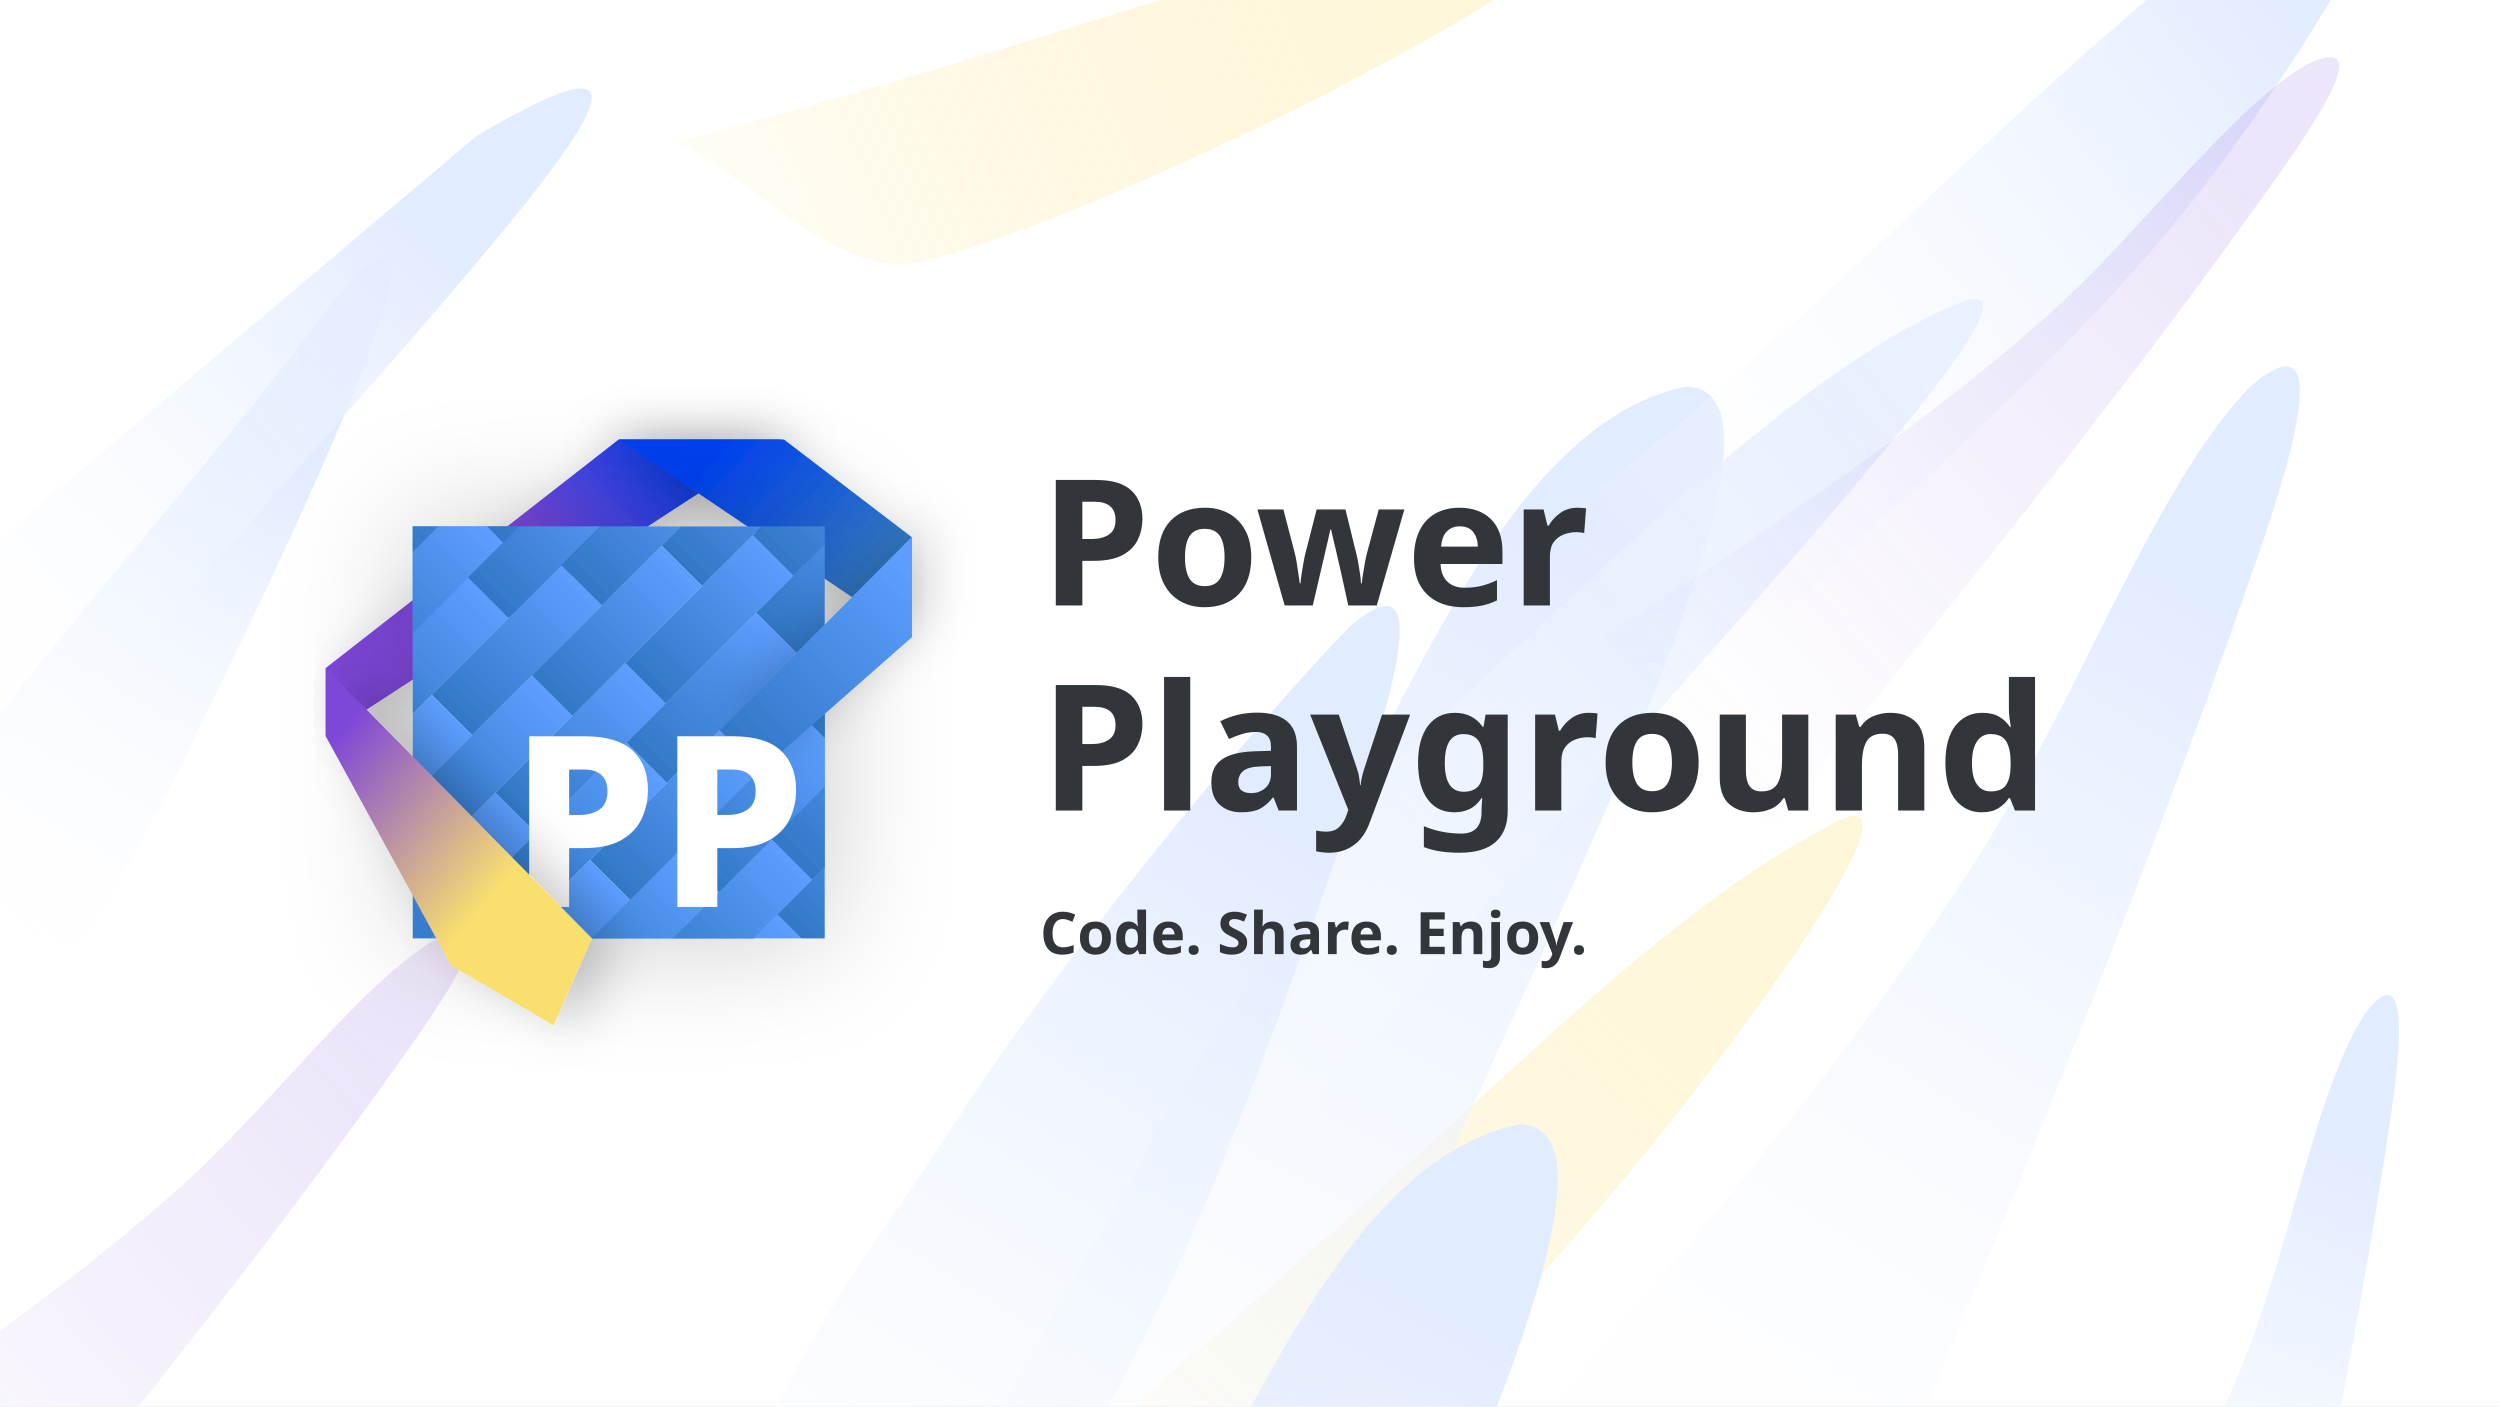
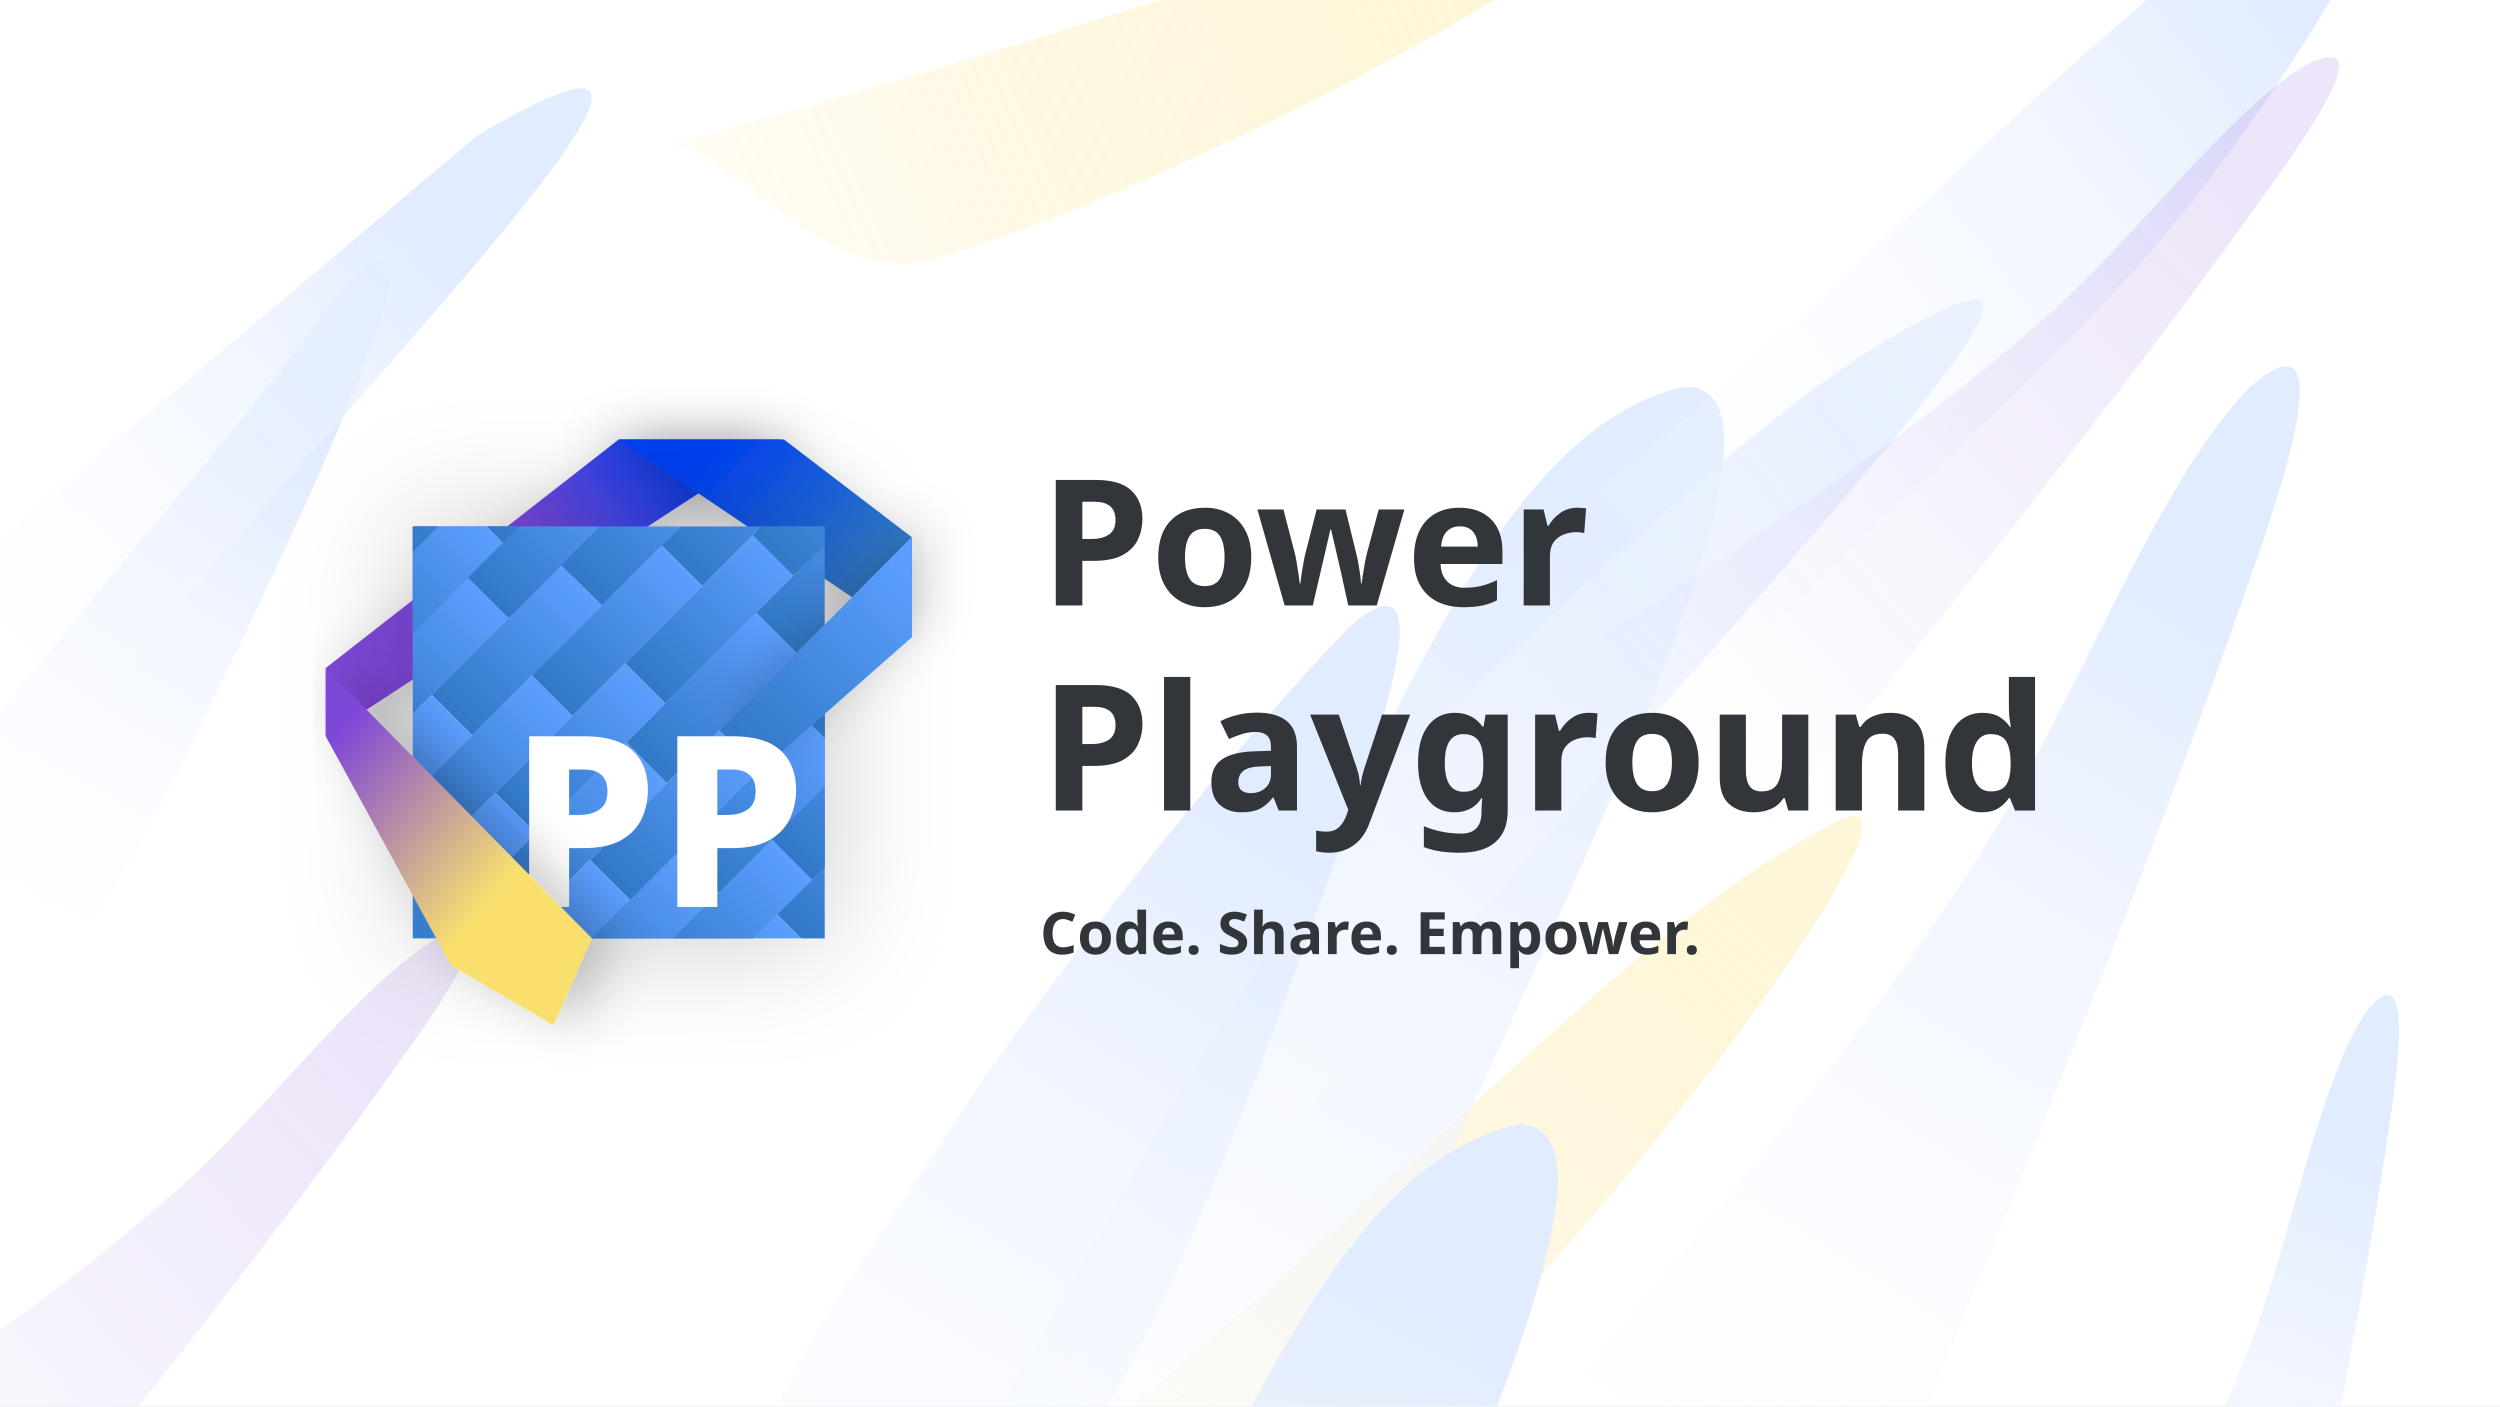
<svg xmlns="http://www.w3.org/2000/svg" xmlns:ns1="http://vectornator.io" xmlns:xlink="http://www.w3.org/1999/xlink" height="100%" stroke-miterlimit="10" style="fill-rule:nonzero;clip-rule:evenodd;stroke-linecap:round;stroke-linejoin:round;" version="1.1" viewBox="5.68434e-14 212 1024 576" width="100%" xml:space="preserve">
  <defs>
    <path d="M5.68434e-14 212L1024 212L1024 212L1024 788L1024 788L5.68434e-14 788L5.68434e-14 788L5.68434e-14 212L5.68434e-14 212Z" id="Fill" />
    <linearGradient gradientTransform="matrix(1 0 0 1 0 0)" gradientUnits="userSpaceOnUse" id="LinearGradient" x1="468.684" x2="716.113" y1="872.198" y2="591.406">
      <stop offset="0" stop-color="#ffbd00" stop-opacity="0" />
      <stop offset="1" stop-color="#f9e06e" stop-opacity="0.261" />
    </linearGradient>
    <linearGradient gradientTransform="matrix(1 0 0 1 0 0)" gradientUnits="userSpaceOnUse" id="LinearGradient_2" x1="-3.991" x2="119.956" y1="613.603" y2="400.46">
      <stop offset="0" stop-color="#ffffff" stop-opacity="0" />
      <stop offset="1" stop-color="#e2ecff" />
    </linearGradient>
    <linearGradient gradientTransform="matrix(1 0 0 1 -33.1374 42.3192)" gradientUnits="userSpaceOnUse" id="LinearGradient_3" x1="-2.358" x2="199.923" y1="459.978" y2="259.069">
      <stop offset="0" stop-color="#ffffff" stop-opacity="0" />
      <stop offset="1" stop-color="#e2ecff" />
    </linearGradient>
    <linearGradient gradientTransform="matrix(1 0 0 1 0 0)" gradientUnits="userSpaceOnUse" id="LinearGradient_4" x1="653.448" x2="914.006" y1="873.172" y2="461.109">
      <stop offset="0" stop-color="#ffffff" stop-opacity="0" />
      <stop offset="1" stop-color="#e2ecff" />
    </linearGradient>
    <linearGradient gradientTransform="matrix(1 0 0 1 0 0)" gradientUnits="userSpaceOnUse" id="LinearGradient_5" x1="383.603" x2="665.908" y1="971.185" y2="443.043">
      <stop offset="0" stop-color="#ffffff" stop-opacity="0" />
      <stop offset="1" stop-color="#e2ecff" />
    </linearGradient>
    <linearGradient gradientTransform="matrix(0.705252 0.239292 -0.269748 0.715396 248.864 -141.091)" gradientUnits="userSpaceOnUse" id="LinearGradient_6" x1="653.448" x2="914.006" y1="873.172" y2="461.109">
      <stop offset="0" stop-color="#ffffff" stop-opacity="0" />
      <stop offset="1" stop-color="#e2ecff" />
    </linearGradient>
    <linearGradient gradientTransform="matrix(0.634176 -0.127439 0.11538 0.647979 341.693 504.298)" gradientUnits="userSpaceOnUse" id="LinearGradient_7" x1="653.448" x2="914.006" y1="873.172" y2="461.109">
      <stop offset="0" stop-color="#ffffff" stop-opacity="0" />
      <stop offset="1" stop-color="#e2ecff" />
    </linearGradient>
    <linearGradient gradientTransform="matrix(1 0 0 1 -68.1738 302.126)" gradientUnits="userSpaceOnUse" id="LinearGradient_8" x1="383.603" x2="665.908" y1="971.185" y2="443.043">
      <stop offset="0" stop-color="#ffffff" stop-opacity="0" />
      <stop offset="1" stop-color="#e2ecff" />
    </linearGradient>
    <linearGradient gradientTransform="matrix(1 0 0 1 -368.676 98.1451)" gradientUnits="userSpaceOnUse" id="LinearGradient_9" x1="653.448" x2="914.006" y1="873.172" y2="461.109">
      <stop offset="0" stop-color="#ffffff" stop-opacity="0" />
      <stop offset="1" stop-color="#e2ecff" />
    </linearGradient>
    <linearGradient gradientTransform="matrix(0.705252 0.239292 -0.269748 0.715396 422.149 -329.722)" gradientUnits="userSpaceOnUse" id="LinearGradient_10" x1="653.448" x2="914.006" y1="873.172" y2="461.109">
      <stop offset="0" stop-color="#ffffff" stop-opacity="0" />
      <stop offset="1" stop-color="#e2ecff" />
    </linearGradient>
    <linearGradient gradientTransform="matrix(0.623723 0.171434 -0.188412 0.630626 440.029 -153.299)" gradientUnits="userSpaceOnUse" id="LinearGradient_11" x1="653.448" x2="914.006" y1="873.172" y2="461.109">
      <stop offset="0" stop-color="#7d46d8" stop-opacity="0" />
      <stop offset="1" stop-color="#7d46d8" stop-opacity="0.14" />
    </linearGradient>
    <linearGradient gradientTransform="matrix(0.623723 0.171434 -0.188412 0.630626 -325.686 204.532)" gradientUnits="userSpaceOnUse" id="LinearGradient_12" x1="653.448" x2="914.006" y1="873.172" y2="461.109">
      <stop offset="0" stop-color="#7d46d8" stop-opacity="0" />
      <stop offset="1" stop-color="#7d46d8" stop-opacity="0.14" />
    </linearGradient>
    <linearGradient gradientTransform="matrix(0.904904 0.425615 -0.425615 0.904904 193.031 -640.127)" gradientUnits="userSpaceOnUse" id="LinearGradient_13" x1="468.684" x2="716.113" y1="872.198" y2="591.406">
      <stop offset="0" stop-color="#ffbd00" stop-opacity="0" />
      <stop offset="1" stop-color="#f9e06e" stop-opacity="0.261" />
    </linearGradient>
    <linearGradient gradientTransform="matrix(47.9132 -53.2538 -90.1648 -99.216 203.869 453.828)" gradientUnits="userSpaceOnUse" id="LinearGradient_14" x1="0.322" x2="1.376" y1="-0.102" y2="-0.161">
      <stop offset="0" stop-color="#7d46d8" />
      <stop offset="1" stop-color="#0041f1" />
    </linearGradient>
    <filter color-interpolation-filters="sRGB" filterUnits="userSpaceOnUse" height="171.579" id="Filter" width="236.573" x="118.427" y="367">
      <feDropShadow dx="10" dy="0" flood-color="#000000" flood-opacity="0.2" in="SourceGraphic" result="Shadow" stdDeviation="10" />
    </filter>
    <linearGradient gradientTransform="matrix(-53.2646 -52.9998 99.1887 -99.6844 382.175 453.216)" gradientUnits="userSpaceOnUse" id="LinearGradient_15" x1="0.322" x2="1.376" y1="-0.102" y2="-0.161">
      <stop offset="0" stop-color="#3178c6" />
      <stop offset="1" stop-color="#0041f1" />
    </linearGradient>
    <filter color-interpolation-filters="sRGB" filterUnits="userSpaceOnUse" height="131.138" id="Filter_2" width="170" x="218.465" y="366.128">
      <feDropShadow dx="-9.962" dy="-0.872" flood-color="#000000" flood-opacity="0.2" in="SourceGraphic" result="Shadow" stdDeviation="10" />
    </filter>
    <filter color-interpolation-filters="sRGB" filterUnits="userSpaceOnUse" height="293.75" id="Filter_3" width="293.75" x="106.552" y="365.125">
      <feDropShadow dx="0" dy="-0" flood-color="#000000" flood-opacity="0.2" in="SourceGraphic" result="Shadow" stdDeviation="25" />
    </filter>
    <linearGradient gradientTransform="matrix(53.1323 -53.1323 99.4369 99.4369 144.726 479.069)" gradientUnits="userSpaceOnUse" id="LinearGradient_16" x1="0" x2="1" y1="0" y2="0">
      <stop offset="0" stop-color="#3178c6" />
      <stop offset="1" stop-color="#5c9eff" />
    </linearGradient>
    <linearGradient gradientTransform="matrix(53.1323 -53.1323 99.4369 99.4369 212.809 377.84)" gradientUnits="userSpaceOnUse" id="LinearGradient_17" x1="0" x2="1" y1="0" y2="0">
      <stop offset="0" stop-color="#3178c6" />
      <stop offset="1" stop-color="#5c9eff" />
    </linearGradient>
    <linearGradient gradientTransform="matrix(53.1323 -53.1323 99.4369 99.4369 159.677 430.972)" gradientUnits="userSpaceOnUse" id="LinearGradient_18" x1="0" x2="1" y1="0" y2="0">
      <stop offset="0" stop-color="#3178c6" />
      <stop offset="1" stop-color="#5c9eff" />
    </linearGradient>
    <linearGradient gradientTransform="matrix(53.1323 -53.1323 99.4369 99.4369 197.858 425.936)" gradientUnits="userSpaceOnUse" id="LinearGradient_19" x1="0" x2="1" y1="0" y2="0">
      <stop offset="0" stop-color="#3178c6" />
      <stop offset="1" stop-color="#5c9eff" />
    </linearGradient>
    <linearGradient gradientTransform="matrix(53.1323 -53.1323 99.4369 99.4369 144.726 479.069)" gradientUnits="userSpaceOnUse" id="LinearGradient_20" x1="0" x2="1" y1="0" y2="0">
      <stop offset="0" stop-color="#3178c6" />
      <stop offset="1" stop-color="#5c9eff" />
    </linearGradient>
    <linearGradient gradientTransform="matrix(53.1323 -53.1323 99.4369 99.4369 159.677 430.972)" gradientUnits="userSpaceOnUse" id="LinearGradient_21" x1="0" x2="1" y1="0" y2="0">
      <stop offset="0" stop-color="#3178c6" />
      <stop offset="1" stop-color="#5c9eff" />
    </linearGradient>
    <linearGradient gradientTransform="matrix(53.1323 -53.1323 99.4369 99.4369 197.858 425.936)" gradientUnits="userSpaceOnUse" id="LinearGradient_22" x1="0" x2="1" y1="0" y2="0">
      <stop offset="0" stop-color="#3178c6" />
      <stop offset="1" stop-color="#5c9eff" />
    </linearGradient>
    <linearGradient gradientTransform="matrix(53.1323 -53.1323 99.4369 99.4369 146.955 509.923)" gradientUnits="userSpaceOnUse" id="LinearGradient_23" x1="0" x2="1" y1="0" y2="0">
      <stop offset="0" stop-color="#3178c6" />
      <stop offset="1" stop-color="#5c9eff" />
    </linearGradient>
    <linearGradient gradientTransform="matrix(53.1323 -53.1323 99.4369 99.4369 185.137 504.887)" gradientUnits="userSpaceOnUse" id="LinearGradient_24" x1="0" x2="1" y1="0" y2="0">
      <stop offset="0" stop-color="#3178c6" />
      <stop offset="1" stop-color="#5c9eff" />
    </linearGradient>
    <linearGradient gradientTransform="matrix(53.1323 -53.1323 99.4369 99.4369 132.005 558.019)" gradientUnits="userSpaceOnUse" id="LinearGradient_25" x1="0" x2="1" y1="0" y2="0">
      <stop offset="0" stop-color="#3178c6" />
      <stop offset="1" stop-color="#5c9eff" />
    </linearGradient>
    <linearGradient gradientTransform="matrix(53.1323 -53.1323 99.4369 99.4369 200.088 456.79)" gradientUnits="userSpaceOnUse" id="LinearGradient_26" x1="0" x2="1" y1="0" y2="0">
      <stop offset="0" stop-color="#3178c6" />
      <stop offset="1" stop-color="#5c9eff" />
    </linearGradient>
    <linearGradient gradientTransform="matrix(53.1323 -53.1323 99.4369 99.4369 238.269 451.755)" gradientUnits="userSpaceOnUse" id="LinearGradient_27" x1="0" x2="1" y1="0" y2="0">
      <stop offset="0" stop-color="#3178c6" />
      <stop offset="1" stop-color="#5c9eff" />
    </linearGradient>
    <linearGradient gradientTransform="matrix(53.1323 -53.1323 99.4369 99.4369 173.054 550.053)" gradientUnits="userSpaceOnUse" id="LinearGradient_28" x1="0" x2="1" y1="0" y2="0">
      <stop offset="0" stop-color="#3178c6" />
      <stop offset="1" stop-color="#5c9eff" />
    </linearGradient>
    <linearGradient gradientTransform="matrix(53.1323 -53.1323 99.4369 99.4369 211.236 545.017)" gradientUnits="userSpaceOnUse" id="LinearGradient_29" x1="0" x2="1" y1="0" y2="0">
      <stop offset="0" stop-color="#3178c6" />
      <stop offset="1" stop-color="#5c9eff" />
    </linearGradient>
    <linearGradient gradientTransform="matrix(53.1323 -53.1323 99.4369 99.4369 158.103 598.15)" gradientUnits="userSpaceOnUse" id="LinearGradient_30" x1="0" x2="1" y1="0" y2="0">
      <stop offset="0" stop-color="#3178c6" />
      <stop offset="1" stop-color="#5c9eff" />
    </linearGradient>
    <linearGradient gradientTransform="matrix(53.7367 -53.7367 100.568 100.568 158.595 630.599)" gradientUnits="userSpaceOnUse" id="LinearGradient_31" x1="0" x2="1" y1="0" y2="0">
      <stop offset="0" stop-color="#3178c6" />
      <stop offset="1" stop-color="#5c9eff" />
    </linearGradient>
    <linearGradient gradientTransform="matrix(53.1323 -53.1323 99.4369 99.4369 120.003 603.309)" gradientUnits="userSpaceOnUse" id="LinearGradient_32" x1="0" x2="1" y1="0" y2="0">
      <stop offset="0" stop-color="#3178c6" />
      <stop offset="1" stop-color="#5c9eff" />
    </linearGradient>
    <linearGradient gradientTransform="matrix(53.1323 -53.1323 99.4369 99.4369 279.319 443.788)" gradientUnits="userSpaceOnUse" id="LinearGradient_33" x1="0" x2="1" y1="0" y2="0">
      <stop offset="0" stop-color="#3178c6" />
      <stop offset="1" stop-color="#5c9eff" />
    </linearGradient>
    <linearGradient gradientTransform="matrix(53.1323 -53.1323 99.4369 99.4369 226.187 496.921)" gradientUnits="userSpaceOnUse" id="LinearGradient_34" x1="0" x2="1" y1="0" y2="0">
      <stop offset="0" stop-color="#3178c6" />
      <stop offset="1" stop-color="#5c9eff" />
    </linearGradient>
    <linearGradient gradientTransform="matrix(53.1323 -53.1323 99.4369 99.4369 264.368 491.885)" gradientUnits="userSpaceOnUse" id="LinearGradient_35" x1="0" x2="1" y1="0" y2="0">
      <stop offset="0" stop-color="#3178c6" />
      <stop offset="1" stop-color="#5c9eff" />
    </linearGradient>
    <linearGradient gradientTransform="matrix(53.1323 -53.1323 99.4369 99.4369 316.756 439.497)" gradientUnits="userSpaceOnUse" id="LinearGradient_36" x1="0" x2="1" y1="0" y2="0">
      <stop offset="0" stop-color="#3178c6" />
      <stop offset="1" stop-color="#5c9eff" />
    </linearGradient>
    <linearGradient gradientTransform="matrix(53.1323 -53.1323 99.4369 99.4369 211.782 577.555)" gradientUnits="userSpaceOnUse" id="LinearGradient_37" x1="0" x2="1" y1="0" y2="0">
      <stop offset="0" stop-color="#3178c6" />
      <stop offset="1" stop-color="#5c9eff" />
    </linearGradient>
    <linearGradient gradientTransform="matrix(53.1323 -53.1323 99.4369 99.4369 249.963 572.52)" gradientUnits="userSpaceOnUse" id="LinearGradient_38" x1="0" x2="1" y1="0" y2="0">
      <stop offset="0" stop-color="#3178c6" />
      <stop offset="1" stop-color="#5c9eff" />
    </linearGradient>
    <linearGradient gradientTransform="matrix(53.1323 -53.1323 99.4369 99.4369 196.831 625.652)" gradientUnits="userSpaceOnUse" id="LinearGradient_39" x1="0" x2="1" y1="0" y2="0">
      <stop offset="0" stop-color="#3178c6" />
      <stop offset="1" stop-color="#5c9eff" />
    </linearGradient>
    <linearGradient gradientTransform="matrix(53.1323 -53.1323 99.4369 99.4369 318.047 471.29)" gradientUnits="userSpaceOnUse" id="LinearGradient_40" x1="0" x2="1" y1="0" y2="0">
      <stop offset="0" stop-color="#3178c6" />
      <stop offset="1" stop-color="#5c9eff" />
    </linearGradient>
    <linearGradient gradientTransform="matrix(53.1323 -53.1323 99.4369 99.4369 264.914 524.423)" gradientUnits="userSpaceOnUse" id="LinearGradient_41" x1="0" x2="1" y1="0" y2="0">
      <stop offset="0" stop-color="#3178c6" />
      <stop offset="1" stop-color="#5c9eff" />
    </linearGradient>
    <linearGradient gradientTransform="matrix(53.1323 -53.1323 99.4369 99.4369 303.096 519.387)" gradientUnits="userSpaceOnUse" id="LinearGradient_42" x1="0" x2="1" y1="0" y2="0">
      <stop offset="0" stop-color="#3178c6" />
      <stop offset="1" stop-color="#5c9eff" />
    </linearGradient>
    <linearGradient gradientTransform="matrix(53.1323 -53.1323 99.4369 99.4369 233.148 622.217)" gradientUnits="userSpaceOnUse" id="LinearGradient_43" x1="0" x2="1" y1="0" y2="0">
      <stop offset="0" stop-color="#3178c6" />
      <stop offset="1" stop-color="#5c9eff" />
    </linearGradient>
    <linearGradient gradientTransform="matrix(53.1323 -53.1323 99.4369 99.4369 271.329 617.181)" gradientUnits="userSpaceOnUse" id="LinearGradient_44" x1="0" x2="1" y1="0" y2="0">
      <stop offset="0" stop-color="#3178c6" />
      <stop offset="1" stop-color="#5c9eff" />
    </linearGradient>
    <linearGradient gradientTransform="matrix(53.1323 -53.1323 99.4369 99.4369 339.412 515.952)" gradientUnits="userSpaceOnUse" id="LinearGradient_45" x1="0" x2="1" y1="0" y2="0">
      <stop offset="0" stop-color="#3178c6" />
      <stop offset="1" stop-color="#5c9eff" />
    </linearGradient>
    <linearGradient gradientTransform="matrix(53.1323 -53.1323 99.4369 99.4369 286.28 569.085)" gradientUnits="userSpaceOnUse" id="LinearGradient_46" x1="0" x2="1" y1="0" y2="0">
      <stop offset="0" stop-color="#3178c6" />
      <stop offset="1" stop-color="#5c9eff" />
    </linearGradient>
    <linearGradient gradientTransform="matrix(53.1323 -53.1323 99.4369 99.4369 324.461 564.049)" gradientUnits="userSpaceOnUse" id="LinearGradient_47" x1="0" x2="1" y1="0" y2="0">
      <stop offset="0" stop-color="#3178c6" />
      <stop offset="1" stop-color="#5c9eff" />
    </linearGradient>
    <linearGradient gradientTransform="matrix(53.1323 -53.1323 99.4369 99.4369 233.148 622.217)" gradientUnits="userSpaceOnUse" id="LinearGradient_48" x1="0" x2="1" y1="0" y2="0">
      <stop offset="0" stop-color="#3178c6" />
      <stop offset="1" stop-color="#5c9eff" />
    </linearGradient>
    <linearGradient gradientTransform="matrix(53.1323 -53.1323 99.4369 99.4369 271.329 617.181)" gradientUnits="userSpaceOnUse" id="LinearGradient_49" x1="0" x2="1" y1="0" y2="0">
      <stop offset="0" stop-color="#3178c6" />
      <stop offset="1" stop-color="#5c9eff" />
    </linearGradient>
    <linearGradient gradientTransform="matrix(53.1323 -53.1323 99.4369 99.4369 339.412 515.952)" gradientUnits="userSpaceOnUse" id="LinearGradient_50" x1="0" x2="1" y1="0" y2="0">
      <stop offset="0" stop-color="#3178c6" />
      <stop offset="1" stop-color="#5c9eff" />
    </linearGradient>
    <linearGradient gradientTransform="matrix(53.1323 -53.1323 99.4369 99.4369 286.28 569.085)" gradientUnits="userSpaceOnUse" id="LinearGradient_51" x1="0" x2="1" y1="0" y2="0">
      <stop offset="0" stop-color="#3178c6" />
      <stop offset="1" stop-color="#5c9eff" />
    </linearGradient>
    <linearGradient gradientTransform="matrix(53.1323 -53.1323 99.4369 99.4369 324.461 564.049)" gradientUnits="userSpaceOnUse" id="LinearGradient_52" x1="0" x2="1" y1="0" y2="0">
      <stop offset="0" stop-color="#3178c6" />
      <stop offset="1" stop-color="#5c9eff" />
    </linearGradient>
    <linearGradient gradientTransform="matrix(53.1323 -53.1323 99.4369 99.4369 273.559 648.035)" gradientUnits="userSpaceOnUse" id="LinearGradient_53" x1="0" x2="1" y1="0" y2="0">
      <stop offset="0" stop-color="#3178c6" />
      <stop offset="1" stop-color="#5c9eff" />
    </linearGradient>
    <linearGradient gradientTransform="matrix(53.1323 -53.1323 99.4369 99.4369 326.691 594.903)" gradientUnits="userSpaceOnUse" id="LinearGradient_54" x1="0" x2="1" y1="0" y2="0">
      <stop offset="0" stop-color="#3178c6" />
      <stop offset="1" stop-color="#5c9eff" />
    </linearGradient>
    <linearGradient gradientTransform="matrix(53.1323 -53.1323 99.4369 99.4369 303.096 519.387)" gradientUnits="userSpaceOnUse" id="LinearGradient_55" x1="0" x2="1.348" y1="0" y2="-0.007">
      <stop offset="0" stop-color="#3178c6" />
      <stop offset="1" stop-color="#5c9eff" />
    </linearGradient>
    <filter color-interpolation-filters="sRGB" filterUnits="userSpaceOnUse" height="145.676" id="Filter_4" width="128.618" x="274.809" y="398.337">
      <feDropShadow dx="5" dy="-8.66" flood-color="#000000" flood-opacity="0.2" in="SourceGraphic" result="Shadow" stdDeviation="10" />
    </filter>
    <linearGradient gradientTransform="matrix(41.5451 51.9549 -77.2657 97.6196 194.422 547.463)" gradientUnits="userSpaceOnUse" id="LinearGradient_56" x1="-1.019" x2="0.394" y1="0.138" y2="0.201">
      <stop offset="0" stop-color="#7d46d8" />
      <stop offset="1" stop-color="#f9e06e" />
    </linearGradient>
    <filter color-interpolation-filters="sRGB" filterUnits="userSpaceOnUse" height="196.314" id="Filter_5" width="159" x="118.427" y="460.686">
      <feDropShadow dx="10" dy="0" flood-color="#000000" flood-opacity="0.2" in="SourceGraphic" result="Shadow" stdDeviation="10" />
    </filter>
  </defs>
  <clipPath id="ArtboardFrame">
    <rect height="576" width="1024" x="5.68434e-14" y="212" />
  </clipPath>
  <g clip-path="url(#ArtboardFrame)" id="Layer" ns1:layerName="Layer">
    <g opacity="1" ns1:layerName="light">
      <g opacity="1" ns1:layerName="rect">
        <use fill="#ffffff" fill-rule="evenodd" opacity="1" stroke="none" ns1:layerName="rect" xlink:href="#Fill" />
        <clipPath clip-rule="evenodd" id="ClipPath">
          <use xlink:href="#Fill" />
        </clipPath>
        <g clip-path="url(#ClipPath)">
          <path d="M463.419 788C605.698 669.45 668.512 593.22 747.976 550.9C812.398 512 652.128 725.665 577.316 788C548.149 812.303 501.385 788 463.419 788Z" fill="url(#LinearGradient)" fill-rule="nonzero" opacity="1" stroke="none" ns1:layerName="长方形 1" />
          <path d="M133.427 339.298C210.159 248.223 101.766 470.44 71.593 530.103C25.53 621.187-38.463 702.034-93.491 788C-90.308 736-107.453 678.49-83.942 632C-29.097 523.55 60.971 436.865 133.427 339.298Z" fill="url(#LinearGradient_2)" fill-rule="nonzero" opacity="1" stroke="none" ns1:layerName="长方形 1" />
          <path d="M-96.569 514.277C49.333 390.973 49.333 390.973 195.234 267.668C350.78 175.795 81.049 430.444-33.137 593.22C-64.853 553.749-64.853 553.749-96.569 514.277Z" fill="url(#LinearGradient_3)" fill-rule="nonzero" opacity="1" stroke="none" ns1:layerName="长方形 1" />
          <path d="M494.864 930.746C541.789 883.164 592.123 838.718 635.64 788C697.292 716.145 758.955 643.495 809.836 563.649C850.396 500 883.408 409.024 921.742 370.376C963.016 334.538 930.206 424.378 919.384 455.279C850.056 653.236 763.143 844.589 685.023 1039.24C589.943 984.995 589.943 984.995 494.864 930.746Z" fill="url(#LinearGradient_4)" fill-rule="nonzero" opacity="1" stroke="none" ns1:layerName="长方形 1" />
          <path d="M299.473 934.941C332.128 892.227 367.741 851.621 397.437 806.8C437.656 746.096 468.294 679.368 508.865 618.899C566.007 533.734 607.117 388.125 690.255 370.376C750.814 370.376 622.944 613.405 574.916 729.653C530.013 838.338 466.603 938.418 412.446 1042.8C355.96 988.87 355.96 988.87 299.473 934.941Z" fill="url(#LinearGradient_5)" fill-rule="nonzero" opacity="1" stroke="none" ns1:layerName="长方形 1" />
          <path d="M482.526 600.1C592.56 515.471 715.479 370.376 804.105 335.501C858.515 317.665 627.874 550.9 451.644 766.3C412.535 716.521 448.747 626.079 482.526 600.1Z" fill="url(#LinearGradient_6)" fill-rule="nonzero" opacity="1" stroke="none" ns1:layerName="长方形 1" />
          <path d="M1103.62 310.829" fill="none" opacity="1" stroke="#383838" stroke-linecap="butt" stroke-linejoin="miter" stroke-width="10" ns1:layerName="曲线 1" />
          <path d="M762.914 1044.34C787.182 1007.52 813.975 972.31 835.72 933.9C866.528 879.483 897.251 824.549 920.306 766.326C938.684 719.914 949.122 656.756 968.973 626.829C991.014 598.346 980.572 660.741 977.275 682.144C956.149 819.251 923.109 954.32 896.026 1090.41C829.47 1067.37 829.47 1067.37 762.914 1044.34Z" fill="url(#LinearGradient_7)" fill-rule="nonzero" opacity="1" stroke="none" ns1:layerName="长方形 1" />
          <path d="M231.3 1237.07C263.954 1194.35 299.567 1153.75 329.263 1108.93C369.482 1048.22 400.12 981.494 440.691 921.025C497.833 835.859 538.943 690.25 622.081 672.502C682.64 672.502 554.77 915.53 506.742 1031.78C461.84 1140.46 398.429 1240.54 344.272 1344.93C287.786 1291 287.786 1291 231.3 1237.07Z" fill="url(#LinearGradient_8)" fill-rule="nonzero" opacity="1" stroke="none" ns1:layerName="长方形 1" />
          <path d="M390.766 672.502C431.325 608.853 514.732 507.169 553.066 468.522C594.34 432.683 561.531 522.523 550.709 553.424C481.38 751.381 434.671 854.96 344.981 907.277C249.901 853.028 339.885 752.348 390.766 672.502Z" fill="url(#LinearGradient_9)" fill-rule="nonzero" opacity="1" stroke="none" ns1:layerName="长方形 1" />
          <path d="M655.812 411.468C765.846 326.84 888.764 181.745 977.39 146.87C1001.27 139.041 939.2 247.71 881.947 313.892C808.769 398.48 723.802 456.821 624.93 577.669C585.821 527.89 622.033 437.448 655.812 411.468Z" fill="url(#LinearGradient_10)" fill-rule="nonzero" opacity="1" stroke="none" ns1:layerName="长方形 1" />
          <path d="M573.324 518.491C611.557 496.529 651.325 477.129 688.024 452.605C740.016 417.861 792.165 382.617 838.945 340.987C876.235 307.802 913.966 256.089 945.157 238.289C977.654 222.764 940.263 273.794 927.69 291.426C847.151 404.378 756.889 510.15 671.488 619.512C622.406 569.002 622.406 569.002 573.324 518.491Z" fill="url(#LinearGradient_11)" fill-rule="nonzero" opacity="1" stroke="none" ns1:layerName="长方形 1" />
          <path d="M-192.391 876.322C-154.158 854.36-114.39 834.96-77.691 810.436C-25.699 775.692 26.45 740.448 73.23 698.818C110.52 665.633 148.251 613.92 179.442 596.12C211.939 580.595 174.548 631.625 161.975 649.257C81.436 762.209-8.827 867.981-94.228 977.343C-143.309 926.833-143.309 926.833-192.391 876.322Z" fill="url(#LinearGradient_12)" fill-rule="nonzero" opacity="1" stroke="none" ns1:layerName="长方形 1" />
          <path d="M276.996 270.175C456.201 223.455 545.487 181.209 635.406 176.735C710.258 168.953 474.29 294.086 380.062 318.652C343.324 328.23 311.351 286.334 276.996 270.175Z" fill="url(#LinearGradient_13)" fill-rule="nonzero" opacity="1" stroke="none" ns1:layerName="长方形 1" />
        </g>
      </g>
      <g opacity="1" ns1:layerName="成组 1">
        <path d="M253.521 435.32L320 392L253.427 392L133.427 485.608L133.427 513.579L253.521 435.32" fill="url(#LinearGradient_14)" fill-rule="evenodd" filter="url(#Filter)" stroke="none" ns1:layerName="rect 3" ns1:shadowAngle="0" ns1:shadowColor="#000000" ns1:shadowOffset="10" ns1:shadowOpacity="0.2" ns1:shadowRadius="20" />
        <path d="M355.339 460.908L253.427 392L321.075 392L373.427 431.997L373.427 473.138L355.339 460.908" fill="url(#LinearGradient_15)" fill-rule="evenodd" filter="url(#Filter_2)" stroke="none" ns1:layerName="rect 2" ns1:shadowAngle="3.22886" ns1:shadowColor="#000000" ns1:shadowOffset="10" ns1:shadowOpacity="0.2" ns1:shadowRadius="20" />
        <g filter="url(#Filter_3)" ns1:layerName="rect" ns1:shadowAngle="-1.5708" ns1:shadowColor="#000000" ns1:shadowOffset="0" ns1:shadowOpacity="0.2" ns1:shadowRadius="50">
          <clipPath clip-rule="evenodd" id="ClipPath_2">
            <path d="M169.052 427.625L337.802 427.625L337.802 427.625L337.802 596.375L337.802 596.375L169.052 596.375L169.052 596.375L169.052 427.625L169.052 427.625Z" />
          </clipPath>
          <g clip-path="url(#ClipPath_2)">
            <path d="M136.439 470.782L189.572 417.65L189.572 417.65L206.145 434.223L206.145 434.223L153.012 487.355L153.012 487.355L136.439 470.782L136.439 470.782Z" fill="url(#LinearGradient_16)" fill-rule="evenodd" opacity="1" stroke="none" ns1:layerName="rect" />
            <path d="M204.523 369.553L257.655 316.421L257.655 316.421L274.228 332.994L274.228 332.994L221.096 386.126L221.096 386.126L204.523 369.553L204.523 369.553Z" fill="url(#LinearGradient_17)" fill-rule="evenodd" opacity="0" stroke="none" ns1:layerName="rect" />
            <path d="M151.39 422.686L204.523 369.553L204.523 369.553L221.096 386.126L221.096 386.126L167.963 439.259L167.963 439.259L151.39 422.686L151.39 422.686Z" fill="url(#LinearGradient_18)" fill-rule="evenodd" opacity="1" stroke="none" ns1:layerName="rect" />
            <path d="M189.572 417.65L242.704 364.517L242.704 364.517L259.277 381.09L259.277 381.09L206.145 434.223L206.145 434.223L189.572 417.65L189.572 417.65Z" fill="url(#LinearGradient_19)" fill-rule="evenodd" opacity="1" stroke="none" ns1:layerName="rect" />
            <path d="M136.439 470.782L189.572 417.65L189.572 417.65L206.145 434.223L206.145 434.223L153.012 487.355L153.012 487.355L136.439 470.782L136.439 470.782Z" fill="url(#LinearGradient_20)" fill-rule="evenodd" opacity="1" stroke="none" ns1:layerName="rect" />
            <path d="M151.39 422.686L204.523 369.553L204.523 369.553L221.096 386.126L221.096 386.126L167.963 439.259L167.963 439.259L151.39 422.686L151.39 422.686Z" fill="url(#LinearGradient_21)" fill-rule="evenodd" opacity="1" stroke="none" ns1:layerName="rect" />
            <path d="M189.572 417.65L242.704 364.517L242.704 364.517L259.277 381.09L259.277 381.09L206.145 434.223L206.145 434.223L189.572 417.65L189.572 417.65Z" fill="url(#LinearGradient_22)" fill-rule="evenodd" opacity="1" stroke="none" ns1:layerName="rect" />
            <path d="M138.669 501.636L191.801 448.504L191.801 448.504L208.374 465.077L208.374 465.077L155.242 518.209L155.242 518.209L138.669 501.636L138.669 501.636Z" fill="url(#LinearGradient_23)" fill-rule="evenodd" opacity="1" stroke="none" ns1:layerName="rect" />
            <path d="M176.85 496.601L229.983 443.468L229.983 443.468L246.556 460.041L246.556 460.041L193.423 513.173L193.423 513.173L176.85 496.601L176.85 496.601Z" fill="url(#LinearGradient_24)" fill-rule="evenodd" opacity="1" stroke="none" ns1:layerName="rect" />
            <path d="M123.718 549.733L176.85 496.601L176.85 496.601L193.423 513.173L193.423 513.173L140.291 566.306L140.291 566.306L123.718 549.733L123.718 549.733Z" fill="url(#LinearGradient_25)" fill-rule="evenodd" opacity="1" stroke="none" ns1:layerName="rect" />
            <path d="M191.801 448.504L244.934 395.372L244.934 395.372L261.507 411.945L261.507 411.945L208.374 465.077L208.374 465.077L191.801 448.504L191.801 448.504Z" fill="url(#LinearGradient_26)" fill-rule="evenodd" opacity="1" stroke="none" ns1:layerName="rect" />
            <path d="M229.983 443.468L283.115 390.336L283.115 390.336L299.688 406.909L299.688 406.909L246.556 460.041L246.556 460.041L229.983 443.468L229.983 443.468Z" fill="url(#LinearGradient_27)" fill-rule="evenodd" opacity="1" stroke="none" ns1:layerName="rect" />
            <path d="M164.768 541.767L217.9 488.635L217.9 488.635L234.473 505.207L234.473 505.207L181.341 558.34L181.341 558.34L164.768 541.767L164.768 541.767Z" fill="url(#LinearGradient_28)" fill-rule="evenodd" opacity="1" stroke="none" ns1:layerName="rect" />
            <path d="M202.949 536.731L256.082 483.599L256.082 483.599L272.654 500.171L272.654 500.171L219.522 553.304L219.522 553.304L202.949 536.731L202.949 536.731Z" fill="url(#LinearGradient_29)" fill-rule="evenodd" opacity="1" stroke="none" ns1:layerName="rect" />
            <path d="M149.817 589.863L202.949 536.731L202.949 536.731L219.522 553.304L219.522 553.304L166.39 606.436L166.39 606.436L149.817 589.863L149.817 589.863Z" fill="url(#LinearGradient_30)" fill-rule="evenodd" opacity="1" stroke="none" ns1:layerName="rect" />
            <path d="M150.214 622.218L203.951 568.481L203.951 568.481L220.712 585.243L220.712 585.243L166.975 638.979L166.975 638.979L150.214 622.218L150.214 622.218Z" fill="url(#LinearGradient_31)" fill-rule="evenodd" opacity="1" stroke="none" ns1:layerName="rect" />
            <path d="M111.717 595.023L164.849 541.89L164.849 541.89L181.422 558.463L181.422 558.463L128.29 611.596L128.29 611.596L111.717 595.023L111.717 595.023Z" fill="url(#LinearGradient_32)" fill-rule="evenodd" opacity="1" stroke="none" ns1:layerName="rect" />
            <path d="M271.033 435.502L324.165 382.37L324.165 382.37L340.738 398.943L340.738 398.943L287.606 452.075L287.606 452.075L271.033 435.502L271.033 435.502Z" fill="url(#LinearGradient_33)" fill-rule="evenodd" opacity="1" stroke="none" ns1:layerName="rect" />
            <path d="M217.9 488.634L271.033 435.502L271.033 435.502L287.605 452.075L287.605 452.075L234.473 505.207L234.473 505.207L217.9 488.634L217.9 488.634Z" fill="url(#LinearGradient_34)" fill-rule="evenodd" opacity="1" stroke="none" ns1:layerName="rect" />
            <path d="M256.082 483.599L309.214 430.466L309.214 430.466L325.787 447.039L325.787 447.039L272.654 500.171L272.654 500.171L256.082 483.599L256.082 483.599Z" fill="url(#LinearGradient_35)" fill-rule="evenodd" opacity="1" stroke="none" ns1:layerName="rect" />
            <path d="M308.469 431.211L361.602 378.079L361.602 378.079L378.174 394.652L378.174 394.652L325.042 447.784L325.042 447.784L308.469 431.211L308.469 431.211Z" fill="url(#LinearGradient_36)" fill-rule="evenodd" opacity="1" stroke="none" ns1:layerName="rect" />
            <path d="M203.495 569.269L256.628 516.136L256.628 516.136L273.201 532.709L273.201 532.709L220.068 585.842L220.068 585.842L203.495 569.269L203.495 569.269Z" fill="url(#LinearGradient_37)" fill-rule="evenodd" opacity="1" stroke="none" ns1:layerName="rect" />
            <path d="M241.677 564.233L294.809 511.101L294.809 511.101L311.382 527.674L311.382 527.674L258.25 580.806L258.25 580.806L241.677 564.233L241.677 564.233Z" fill="url(#LinearGradient_38)" fill-rule="evenodd" opacity="1" stroke="none" ns1:layerName="rect" />
            <path d="M188.544 617.366L241.677 564.233L241.677 564.233L258.249 580.806L258.249 580.806L205.117 633.938L205.117 633.938L188.544 617.366L188.544 617.366Z" fill="url(#LinearGradient_39)" fill-rule="evenodd" opacity="1" stroke="none" ns1:layerName="rect" />
            <path d="M309.76 463.004L362.893 409.872L362.893 409.872L379.465 426.444L379.465 426.444L326.333 479.577L326.333 479.577L309.76 463.004L309.76 463.004Z" fill="url(#LinearGradient_40)" fill-rule="evenodd" opacity="1" stroke="none" ns1:layerName="rect" />
            <path d="M256.628 516.136L309.76 463.004L309.76 463.004L326.333 479.577L326.333 479.577L273.201 532.709L273.201 532.709L256.628 516.136L256.628 516.136Z" fill="url(#LinearGradient_41)" fill-rule="evenodd" opacity="1" stroke="none" ns1:layerName="rect" />
            <path d="M294.809 511.1L347.941 457.968L347.941 457.968L364.514 474.541L364.514 474.541L311.382 527.673L311.382 527.673L294.809 511.1L294.809 511.1Z" fill="url(#LinearGradient_42)" fill-rule="evenodd" opacity="1" stroke="none" ns1:layerName="rect" />
            <path d="M224.861 613.931L277.993 560.798L277.993 560.798L294.566 577.371L294.566 577.371L241.434 630.503L241.434 630.503L224.861 613.931L224.861 613.931Z" fill="url(#LinearGradient_43)" fill-rule="evenodd" opacity="1" stroke="none" ns1:layerName="rect" />
            <path d="M263.042 608.895L316.175 555.762L316.175 555.762L332.748 572.335L332.748 572.335L279.615 625.468L279.615 625.468L263.042 608.895L263.042 608.895Z" fill="url(#LinearGradient_44)" fill-rule="evenodd" opacity="1" stroke="none" ns1:layerName="rect" />
            <path d="M331.126 507.666L384.258 454.533L384.258 454.533L400.831 471.106L400.831 471.106L347.699 524.239L347.699 524.239L331.126 507.666L331.126 507.666Z" fill="url(#LinearGradient_45)" fill-rule="evenodd" opacity="1" stroke="none" ns1:layerName="rect" />
            <path d="M277.994 560.798L331.126 507.666L331.126 507.666L347.699 524.239L347.699 524.239L294.566 577.371L294.566 577.371L277.994 560.798L277.994 560.798Z" fill="url(#LinearGradient_46)" fill-rule="evenodd" opacity="1" stroke="none" ns1:layerName="rect" />
            <path d="M316.175 555.762L369.307 502.63L369.307 502.63L385.88 519.203L385.88 519.203L332.748 572.335L332.748 572.335L316.175 555.762L316.175 555.762Z" fill="url(#LinearGradient_47)" fill-rule="evenodd" opacity="1" stroke="none" ns1:layerName="rect" />
            <path d="M224.861 613.931L277.993 560.798L277.993 560.798L294.566 577.371L294.566 577.371L241.434 630.503L241.434 630.503L224.861 613.931L224.861 613.931Z" fill="url(#LinearGradient_48)" fill-rule="evenodd" opacity="1" stroke="none" ns1:layerName="rect" />
            <path d="M263.042 608.895L316.175 555.762L316.175 555.762L332.748 572.335L332.748 572.335L279.615 625.468L279.615 625.468L263.042 608.895L263.042 608.895Z" fill="url(#LinearGradient_49)" fill-rule="evenodd" opacity="1" stroke="none" ns1:layerName="rect" />
            <path d="M331.126 507.666L384.258 454.533L384.258 454.533L400.831 471.106L400.831 471.106L347.699 524.239L347.699 524.239L331.126 507.666L331.126 507.666Z" fill="url(#LinearGradient_50)" fill-rule="evenodd" opacity="1" stroke="none" ns1:layerName="rect" />
            <path d="M277.994 560.798L331.126 507.666L331.126 507.666L347.699 524.239L347.699 524.239L294.566 577.371L294.566 577.371L277.994 560.798L277.994 560.798Z" fill="url(#LinearGradient_51)" fill-rule="evenodd" opacity="1" stroke="none" ns1:layerName="rect" />
            <path d="M316.175 555.762L369.307 502.63L369.307 502.63L385.88 519.203L385.88 519.203L332.748 572.335L332.748 572.335L316.175 555.762L316.175 555.762Z" fill="url(#LinearGradient_52)" fill-rule="evenodd" opacity="1" stroke="none" ns1:layerName="rect" />
            <path d="M265.272 639.749L318.404 586.617L318.404 586.617L334.977 603.189L334.977 603.189L281.845 656.322L281.845 656.322L265.272 639.749L265.272 639.749Z" fill="url(#LinearGradient_53)" fill-rule="evenodd" opacity="1" stroke="none" ns1:layerName="rect" />
            <path d="M318.405 586.617L371.537 533.484L371.537 533.484L388.11 550.057L388.11 550.057L334.977 603.189L334.977 603.189L318.405 586.617L318.405 586.617Z" fill="url(#LinearGradient_54)" fill-rule="evenodd" opacity="1" stroke="none" ns1:layerName="rect" />
          </g>
        </g>
        <path d="M294.809 511.1L373.427 431.997L373.427 473.083L311.382 527.673L311.382 527.673L294.809 511.1L294.809 511.1Z" fill="url(#LinearGradient_55)" fill-rule="evenodd" filter="url(#Filter_4)" stroke="none" ns1:layerName="rect 1" ns1:shadowAngle="-1.0472" ns1:shadowColor="#000000" ns1:shadowOffset="10" ns1:shadowOpacity="0.2" ns1:shadowRadius="20" />
        <g opacity="1" ns1:layerName="g">
          <path d="M239.573 513.579C248.372 513.579 254.875 515.537 259.081 519.413C263.287 523.29 265.39 528.694 265.39 535.606C265.39 539.718 264.556 543.594 262.886 547.217C261.215 550.839 258.455 553.776 254.601 556.028C250.748 558.279 245.513 559.395 238.899 559.395L233.119 559.395L233.119 583.479L216.743 583.479L216.743 513.579L239.573 513.579ZM238.996 527.187L233.119 527.187L233.119 545.787L237.454 545.787C240.729 545.787 243.442 545.043 245.594 543.536C247.746 542.048 248.821 539.561 248.821 536.095C248.821 533.237 248.018 531.024 246.413 529.497C244.808 527.95 242.334 527.187 238.996 527.187Z" fill="#ffffff" fill-rule="nonzero" opacity="1" stroke="none" ns1:layerName="path" />
          <path d="M300.263 513.579C309.062 513.579 315.564 515.537 319.77 519.413C323.976 523.29 326.079 528.694 326.079 535.606C326.079 539.718 325.245 543.594 323.575 547.217C321.904 550.839 319.144 553.776 315.29 556.028C311.437 558.279 306.202 559.395 299.588 559.395L293.808 559.395L293.808 583.479L277.432 583.479L277.432 513.579L300.263 513.579ZM299.685 527.187L293.808 527.187L293.808 545.787L298.143 545.787C301.419 545.787 304.131 545.043 306.283 543.536C308.435 542.048 309.51 539.561 309.51 536.095C309.51 533.237 308.707 531.024 307.102 529.497C305.497 527.95 303.023 527.187 299.685 527.187Z" fill="#ffffff" fill-rule="nonzero" opacity="1" stroke="none" ns1:layerName="path" />
        </g>
        <path d="M242.427 596.375L226.713 632L184.718 607.399L133.427 513.579L133.427 485.686L242.427 596.375Z" fill="url(#LinearGradient_56)" fill-rule="evenodd" filter="url(#Filter_5)" stroke="none" ns1:layerName="rect 4" ns1:shadowAngle="0" ns1:shadowColor="#000000" ns1:shadowOffset="10" ns1:shadowOpacity="0.2" ns1:shadowRadius="20" />
      </g>
      <text fill="#32363b" font-family="TrebuchetMS-Bold" font-size="72" opacity="1" stroke="none" text-anchor="start" transform="matrix(1 0 0 1 425.97 392)" ns1:layerName="Text 2" ns1:width="377.766" x="0" y="0">
        <tspan font-weight="bold" textLength="211.57" x="0" y="68">Power
</tspan>
        <tspan font-weight="bold" textLength="374.766" x="0" y="152">Playground</tspan>
      </text>
      <text fill="#32363b" font-family="TrebuchetMS-Bold" font-size="24" opacity="1" stroke="none" text-anchor="start" transform="matrix(1 0 0 1 425.97 579.801)" ns1:layerName="Text 3" ns1:width="528.569" x="0" y="0">
-         <tspan font-weight="bold" textLength="223.23" x="0" y="23">Code. Share. Enjoy.
+         <tspan font-weight="bold" textLength="264.914" x="0" y="23">Code. Share. Empower.
</tspan>
      </text>
    </g>
  </g>
</svg>
